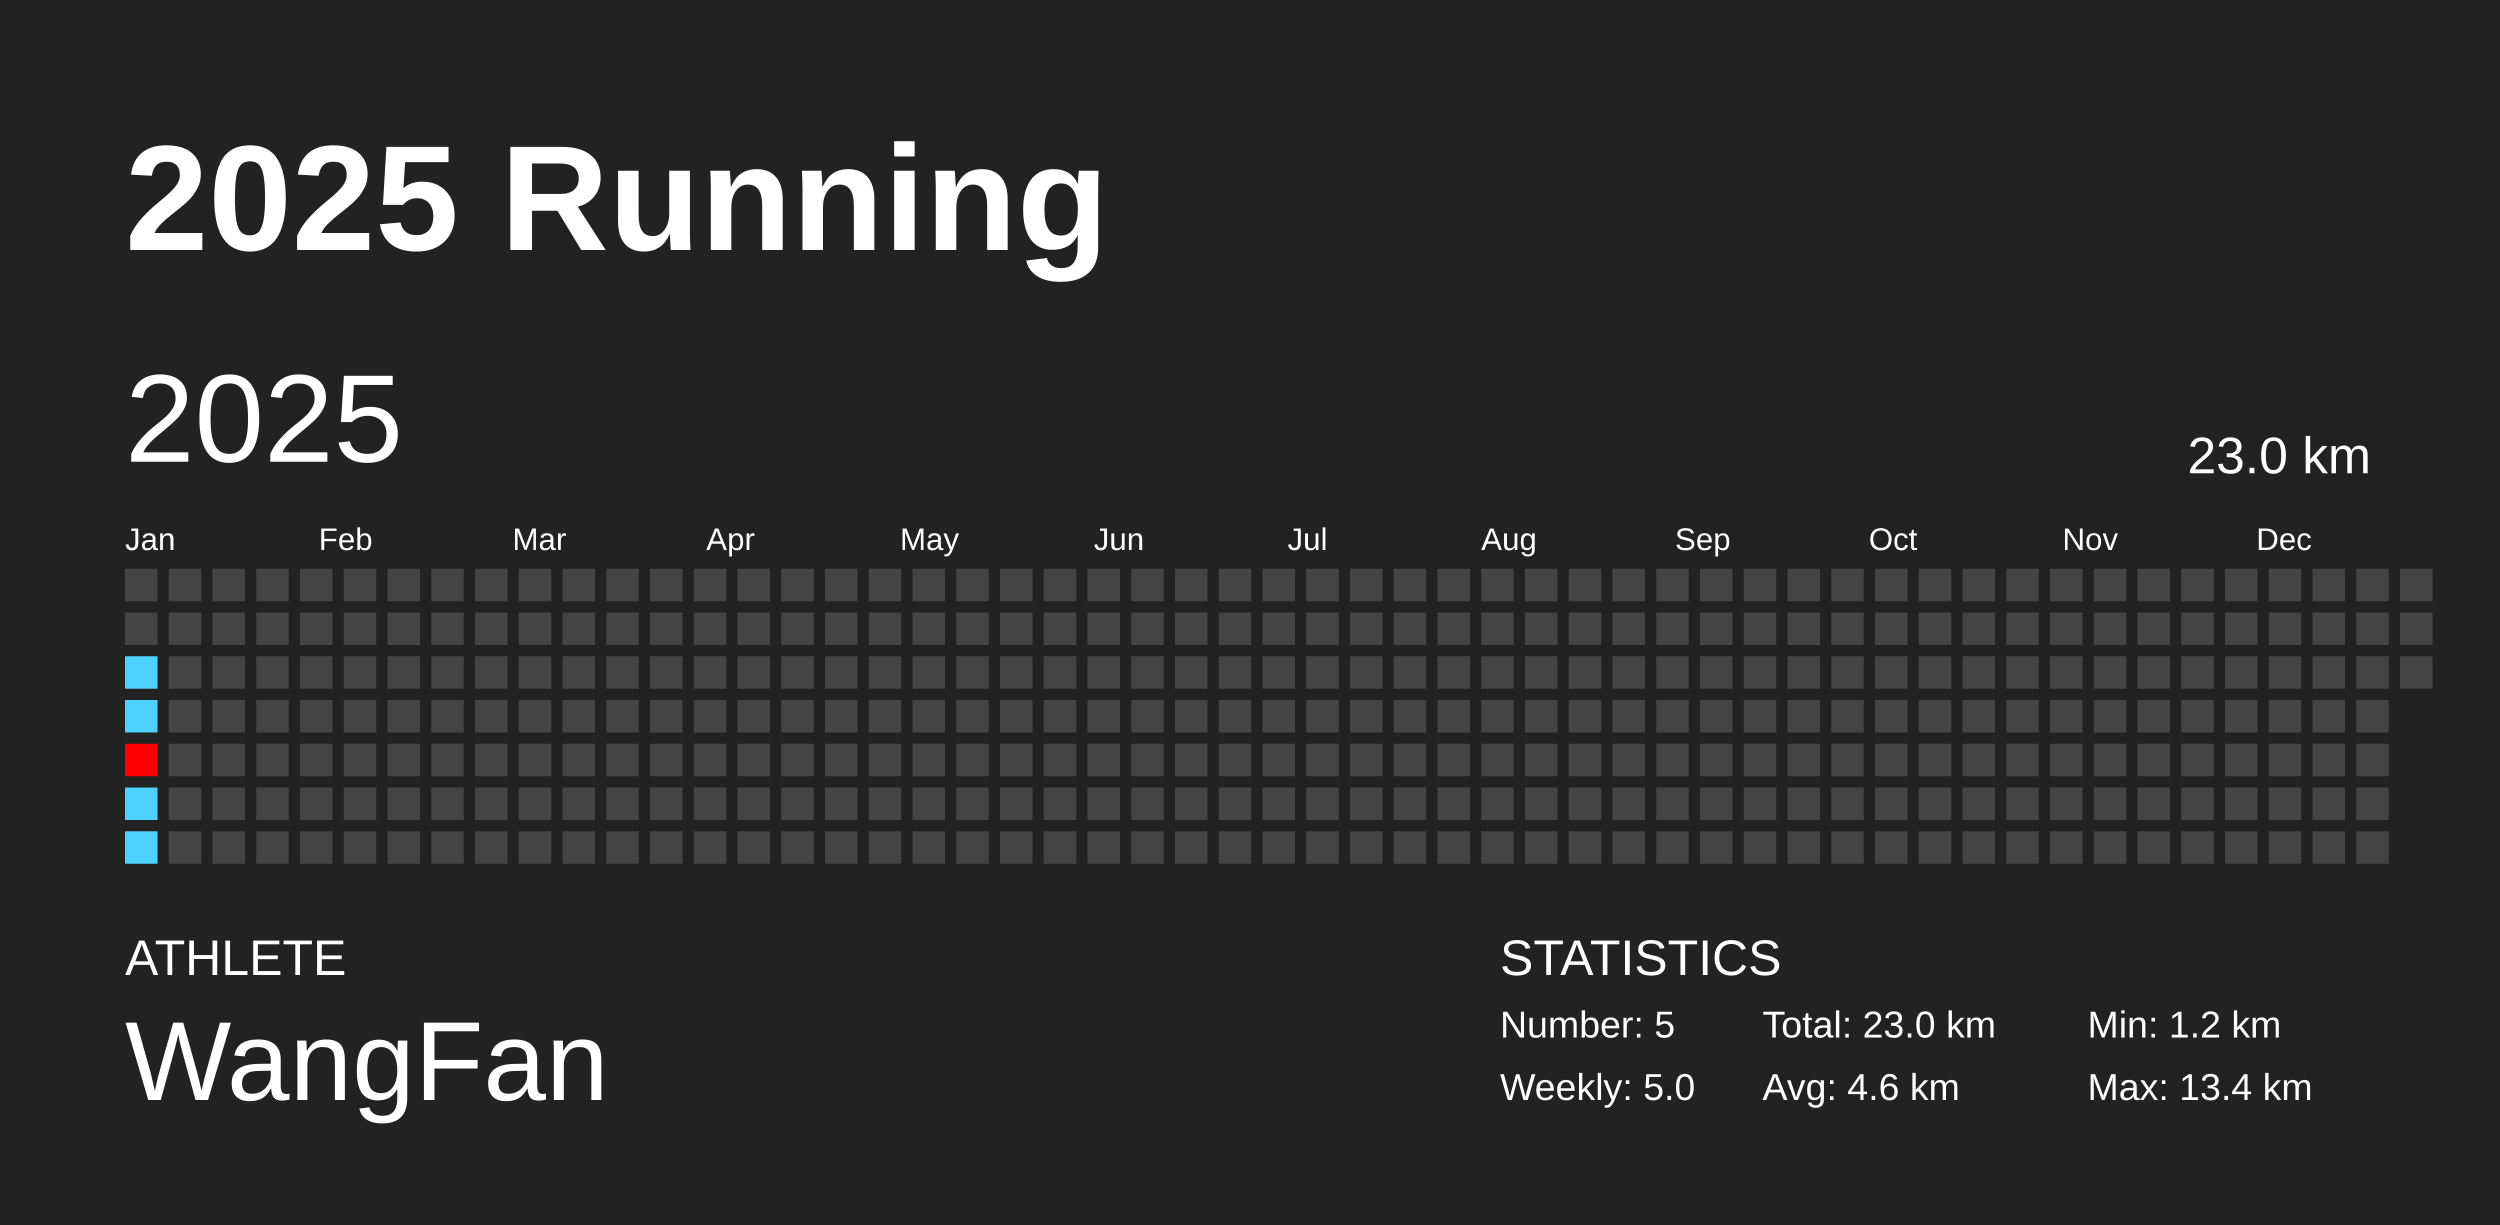
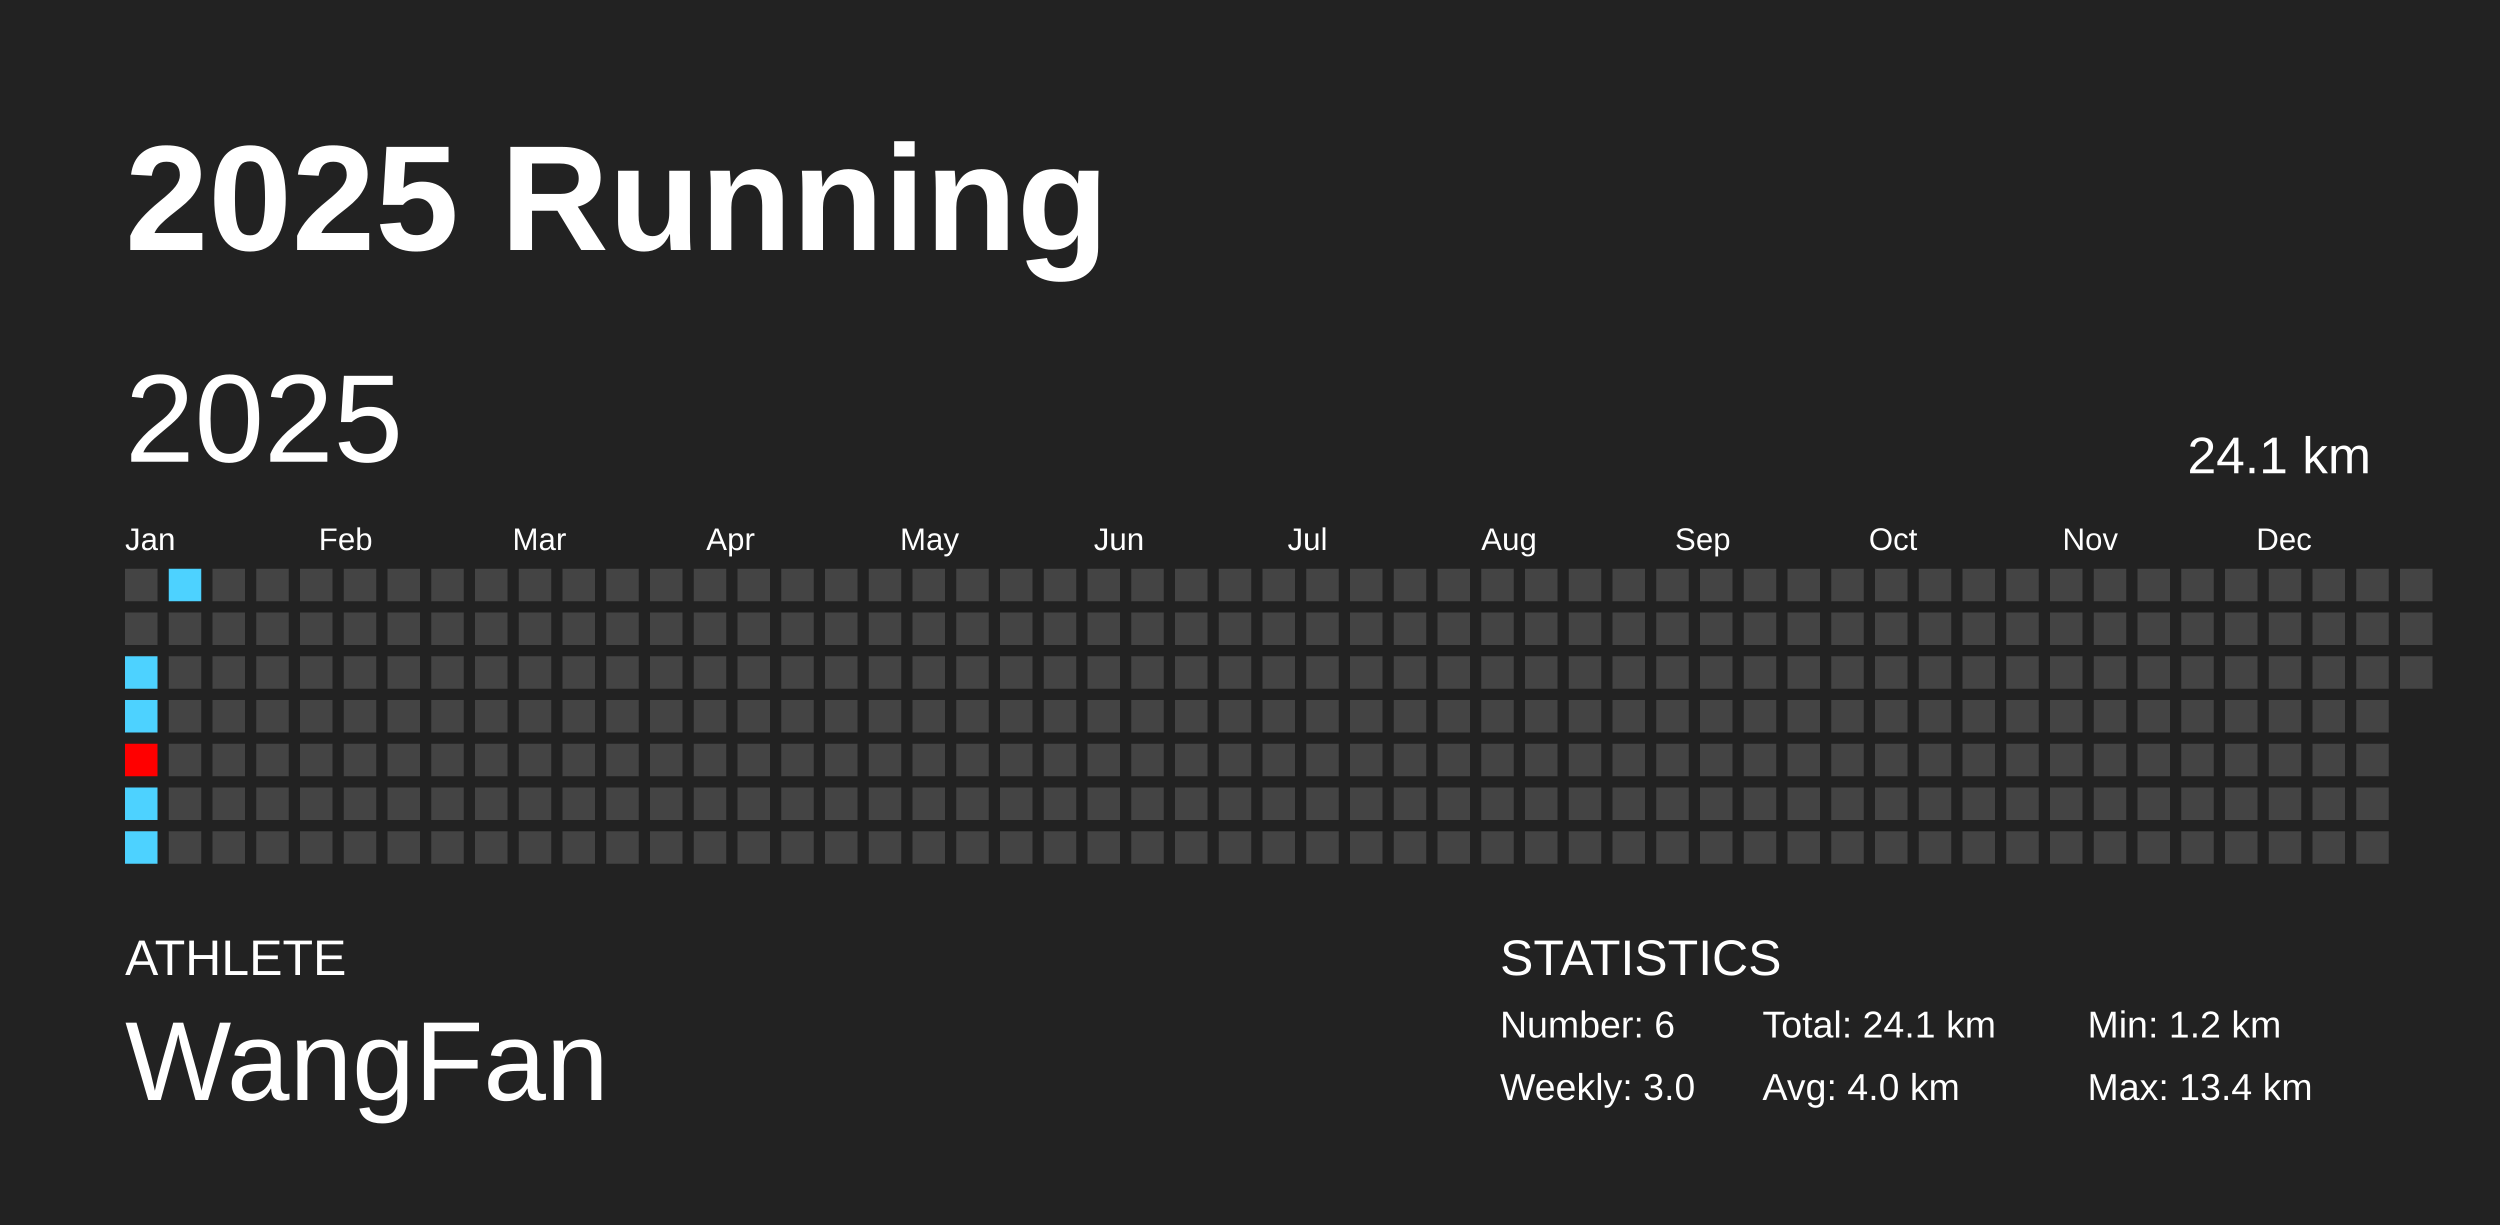
<svg xmlns="http://www.w3.org/2000/svg" baseProfile="full" height="98mm" version="1.1" viewBox="0,0,200,98" width="200mm">
  <defs />
  <rect fill="#222222" height="98" width="200" x="0" y="0" />
  <text fill="#FFFFFF" style="font-size:12px; font-family:Arial; font-weight:bold;" x="10" y="20">2025 Running</text>
  <text fill="#FFFFFF" style="font-size:4px; font-family:Arial" x="10" y="78">ATHLETE</text>
  <text fill="#FFFFFF" style="font-size:9px; font-family:Arial" x="10" y="88">WangFan</text>
  <text fill="#FFFFFF" style="font-size:4px; font-family:Arial" x="120" y="78">STATISTICS</text>
-   <text fill="#FFFFFF" style="font-size:3px; font-family:Arial" x="120" y="83">Number: 5</text>
-   <text fill="#FFFFFF" style="font-size:3px; font-family:Arial" x="120" y="88">Weekly: 5.0</text>
-   <text fill="#FFFFFF" style="font-size:3px; font-family:Arial" x="141" y="83">Total: 23.0 km</text>
-   <text fill="#FFFFFF" style="font-size:3px; font-family:Arial" x="141" y="88">Avg: 4.6 km</text>
+   <text fill="#FFFFFF" style="font-size:3px; font-family:Arial" x="120" y="83">Number: 6</text>
+   <text fill="#FFFFFF" style="font-size:3px; font-family:Arial" x="120" y="88">Weekly: 3.0</text>
+   <text fill="#FFFFFF" style="font-size:3px; font-family:Arial" x="141" y="83">Total: 24.1 km</text>
+   <text fill="#FFFFFF" style="font-size:3px; font-family:Arial" x="141" y="88">Avg: 4.0 km</text>
  <text fill="#FFFFFF" style="font-size:3px; font-family:Arial" x="167" y="83">Min: 1.2 km</text>
  <text fill="#FFFFFF" style="font-size:3px; font-family:Arial" x="167" y="88">Max: 13.4 km</text>
  <text dominant-baseline="hanging" fill="#FFFFFF" style="font-size:10.0px; font-family:Arial;" x="10" y="30">2025</text>
-   <text dominant-baseline="hanging" fill="#FFFFFF" style="font-size:4.125px; font-family:Arial;" x="175" y="35">23.0 km</text>
+   <text dominant-baseline="hanging" fill="#FFFFFF" style="font-size:4.125px; font-family:Arial;" x="175" y="35">24.1 km</text>
  <text fill="#FFFFFF" style="font-size:2.5px; font-family:Arial" x="10.0" y="44">Jan</text>
  <text fill="#FFFFFF" style="font-size:2.5px; font-family:Arial" x="25.5" y="44">Feb</text>
  <text fill="#FFFFFF" style="font-size:2.5px; font-family:Arial" x="41.0" y="44">Mar</text>
  <text fill="#FFFFFF" style="font-size:2.5px; font-family:Arial" x="56.5" y="44">Apr</text>
  <text fill="#FFFFFF" style="font-size:2.5px; font-family:Arial" x="72.0" y="44">May</text>
  <text fill="#FFFFFF" style="font-size:2.5px; font-family:Arial" x="87.5" y="44">Jun</text>
  <text fill="#FFFFFF" style="font-size:2.5px; font-family:Arial" x="103.0" y="44">Jul</text>
  <text fill="#FFFFFF" style="font-size:2.5px; font-family:Arial" x="118.5" y="44">Aug</text>
  <text fill="#FFFFFF" style="font-size:2.5px; font-family:Arial" x="134.0" y="44">Sep</text>
  <text fill="#FFFFFF" style="font-size:2.5px; font-family:Arial" x="149.5" y="44">Oct</text>
  <text fill="#FFFFFF" style="font-size:2.5px; font-family:Arial" x="165.0" y="44">Nov</text>
  <text fill="#FFFFFF" style="font-size:2.5px; font-family:Arial" x="180.5" y="44">Dec</text>
  <rect fill="#444444" height="2.6" width="2.6" x="10.0" y="45.5" />
  <rect fill="#444444" height="2.6" width="2.6" x="10.0" y="49.0" />
  <rect fill="#4dd2ff" height="2.6" width="2.6" x="10.0" y="52.5" />
  <rect fill="#4dd2ff" height="2.6" width="2.6" x="10.0" y="56.0" />
  <rect fill="#ff0000" height="2.6" width="2.6" x="10.0" y="59.5" />
  <rect fill="#4dd2ff" height="2.6" width="2.6" x="10.0" y="63.0" />
  <rect fill="#4dd2ff" height="2.6" width="2.6" x="10.0" y="66.5" />
-   <rect fill="#444444" height="2.6" width="2.6" x="13.5" y="45.5" />
+   <rect fill="#4dd2ff" height="2.6" width="2.6" x="13.5" y="45.5" />
  <rect fill="#444444" height="2.6" width="2.6" x="13.5" y="49.0" />
  <rect fill="#444444" height="2.6" width="2.6" x="13.5" y="52.5" />
  <rect fill="#444444" height="2.6" width="2.6" x="13.5" y="56.0" />
  <rect fill="#444444" height="2.6" width="2.6" x="13.5" y="59.5" />
  <rect fill="#444444" height="2.6" width="2.6" x="13.5" y="63.0" />
  <rect fill="#444444" height="2.6" width="2.6" x="13.5" y="66.5" />
  <rect fill="#444444" height="2.6" width="2.6" x="17.0" y="45.5" />
  <rect fill="#444444" height="2.6" width="2.6" x="17.0" y="49.0" />
  <rect fill="#444444" height="2.6" width="2.6" x="17.0" y="52.5" />
  <rect fill="#444444" height="2.6" width="2.6" x="17.0" y="56.0" />
  <rect fill="#444444" height="2.6" width="2.6" x="17.0" y="59.5" />
  <rect fill="#444444" height="2.6" width="2.6" x="17.0" y="63.0" />
  <rect fill="#444444" height="2.6" width="2.6" x="17.0" y="66.5" />
  <rect fill="#444444" height="2.6" width="2.6" x="20.5" y="45.5" />
  <rect fill="#444444" height="2.6" width="2.6" x="20.5" y="49.0" />
  <rect fill="#444444" height="2.6" width="2.6" x="20.5" y="52.5" />
  <rect fill="#444444" height="2.6" width="2.6" x="20.5" y="56.0" />
  <rect fill="#444444" height="2.6" width="2.6" x="20.5" y="59.5" />
  <rect fill="#444444" height="2.6" width="2.6" x="20.5" y="63.0" />
  <rect fill="#444444" height="2.6" width="2.6" x="20.5" y="66.5" />
  <rect fill="#444444" height="2.6" width="2.6" x="24.0" y="45.5" />
  <rect fill="#444444" height="2.6" width="2.6" x="24.0" y="49.0" />
  <rect fill="#444444" height="2.6" width="2.6" x="24.0" y="52.5" />
  <rect fill="#444444" height="2.6" width="2.6" x="24.0" y="56.0" />
  <rect fill="#444444" height="2.6" width="2.6" x="24.0" y="59.5" />
  <rect fill="#444444" height="2.6" width="2.6" x="24.0" y="63.0" />
  <rect fill="#444444" height="2.6" width="2.6" x="24.0" y="66.5" />
  <rect fill="#444444" height="2.6" width="2.6" x="27.5" y="45.5" />
  <rect fill="#444444" height="2.6" width="2.6" x="27.5" y="49.0" />
  <rect fill="#444444" height="2.6" width="2.6" x="27.5" y="52.5" />
  <rect fill="#444444" height="2.6" width="2.6" x="27.5" y="56.0" />
  <rect fill="#444444" height="2.6" width="2.6" x="27.5" y="59.5" />
  <rect fill="#444444" height="2.6" width="2.6" x="27.5" y="63.0" />
  <rect fill="#444444" height="2.6" width="2.6" x="27.5" y="66.5" />
  <rect fill="#444444" height="2.6" width="2.6" x="31.0" y="45.5" />
  <rect fill="#444444" height="2.6" width="2.6" x="31.0" y="49.0" />
  <rect fill="#444444" height="2.6" width="2.6" x="31.0" y="52.5" />
  <rect fill="#444444" height="2.6" width="2.6" x="31.0" y="56.0" />
  <rect fill="#444444" height="2.6" width="2.6" x="31.0" y="59.5" />
  <rect fill="#444444" height="2.6" width="2.6" x="31.0" y="63.0" />
  <rect fill="#444444" height="2.6" width="2.6" x="31.0" y="66.5" />
  <rect fill="#444444" height="2.6" width="2.6" x="34.5" y="45.5" />
  <rect fill="#444444" height="2.6" width="2.6" x="34.5" y="49.0" />
  <rect fill="#444444" height="2.6" width="2.6" x="34.5" y="52.5" />
  <rect fill="#444444" height="2.6" width="2.6" x="34.5" y="56.0" />
  <rect fill="#444444" height="2.6" width="2.6" x="34.5" y="59.5" />
  <rect fill="#444444" height="2.6" width="2.6" x="34.5" y="63.0" />
  <rect fill="#444444" height="2.6" width="2.6" x="34.5" y="66.5" />
  <rect fill="#444444" height="2.6" width="2.6" x="38.0" y="45.5" />
  <rect fill="#444444" height="2.6" width="2.6" x="38.0" y="49.0" />
  <rect fill="#444444" height="2.6" width="2.6" x="38.0" y="52.5" />
  <rect fill="#444444" height="2.6" width="2.6" x="38.0" y="56.0" />
  <rect fill="#444444" height="2.6" width="2.6" x="38.0" y="59.5" />
  <rect fill="#444444" height="2.6" width="2.6" x="38.0" y="63.0" />
  <rect fill="#444444" height="2.6" width="2.6" x="38.0" y="66.5" />
  <rect fill="#444444" height="2.6" width="2.6" x="41.5" y="45.5" />
  <rect fill="#444444" height="2.6" width="2.6" x="41.5" y="49.0" />
  <rect fill="#444444" height="2.6" width="2.6" x="41.5" y="52.5" />
  <rect fill="#444444" height="2.6" width="2.6" x="41.5" y="56.0" />
  <rect fill="#444444" height="2.6" width="2.6" x="41.5" y="59.5" />
  <rect fill="#444444" height="2.6" width="2.6" x="41.5" y="63.0" />
  <rect fill="#444444" height="2.6" width="2.6" x="41.5" y="66.5" />
  <rect fill="#444444" height="2.6" width="2.6" x="45.0" y="45.5" />
  <rect fill="#444444" height="2.6" width="2.6" x="45.0" y="49.0" />
  <rect fill="#444444" height="2.6" width="2.6" x="45.0" y="52.5" />
  <rect fill="#444444" height="2.6" width="2.6" x="45.0" y="56.0" />
  <rect fill="#444444" height="2.6" width="2.6" x="45.0" y="59.5" />
  <rect fill="#444444" height="2.6" width="2.6" x="45.0" y="63.0" />
  <rect fill="#444444" height="2.6" width="2.6" x="45.0" y="66.5" />
  <rect fill="#444444" height="2.6" width="2.6" x="48.5" y="45.5" />
  <rect fill="#444444" height="2.6" width="2.6" x="48.5" y="49.0" />
  <rect fill="#444444" height="2.6" width="2.6" x="48.5" y="52.5" />
  <rect fill="#444444" height="2.6" width="2.6" x="48.5" y="56.0" />
  <rect fill="#444444" height="2.6" width="2.6" x="48.5" y="59.5" />
  <rect fill="#444444" height="2.6" width="2.6" x="48.5" y="63.0" />
  <rect fill="#444444" height="2.6" width="2.6" x="48.5" y="66.5" />
  <rect fill="#444444" height="2.6" width="2.6" x="52.0" y="45.5" />
  <rect fill="#444444" height="2.6" width="2.6" x="52.0" y="49.0" />
  <rect fill="#444444" height="2.6" width="2.6" x="52.0" y="52.5" />
  <rect fill="#444444" height="2.6" width="2.6" x="52.0" y="56.0" />
  <rect fill="#444444" height="2.6" width="2.6" x="52.0" y="59.5" />
  <rect fill="#444444" height="2.6" width="2.6" x="52.0" y="63.0" />
  <rect fill="#444444" height="2.6" width="2.6" x="52.0" y="66.5" />
  <rect fill="#444444" height="2.6" width="2.6" x="55.5" y="45.5" />
  <rect fill="#444444" height="2.6" width="2.6" x="55.5" y="49.0" />
  <rect fill="#444444" height="2.6" width="2.6" x="55.5" y="52.5" />
  <rect fill="#444444" height="2.6" width="2.6" x="55.5" y="56.0" />
  <rect fill="#444444" height="2.6" width="2.6" x="55.5" y="59.5" />
  <rect fill="#444444" height="2.6" width="2.6" x="55.5" y="63.0" />
  <rect fill="#444444" height="2.6" width="2.6" x="55.5" y="66.5" />
  <rect fill="#444444" height="2.6" width="2.6" x="59.0" y="45.5" />
  <rect fill="#444444" height="2.6" width="2.6" x="59.0" y="49.0" />
  <rect fill="#444444" height="2.6" width="2.6" x="59.0" y="52.5" />
  <rect fill="#444444" height="2.6" width="2.6" x="59.0" y="56.0" />
  <rect fill="#444444" height="2.6" width="2.6" x="59.0" y="59.5" />
  <rect fill="#444444" height="2.6" width="2.6" x="59.0" y="63.0" />
  <rect fill="#444444" height="2.6" width="2.6" x="59.0" y="66.5" />
  <rect fill="#444444" height="2.6" width="2.6" x="62.5" y="45.5" />
  <rect fill="#444444" height="2.6" width="2.6" x="62.5" y="49.0" />
  <rect fill="#444444" height="2.6" width="2.6" x="62.5" y="52.5" />
  <rect fill="#444444" height="2.6" width="2.6" x="62.5" y="56.0" />
  <rect fill="#444444" height="2.6" width="2.6" x="62.5" y="59.5" />
  <rect fill="#444444" height="2.6" width="2.6" x="62.5" y="63.0" />
  <rect fill="#444444" height="2.6" width="2.6" x="62.5" y="66.5" />
  <rect fill="#444444" height="2.6" width="2.6" x="66.0" y="45.5" />
  <rect fill="#444444" height="2.6" width="2.6" x="66.0" y="49.0" />
  <rect fill="#444444" height="2.6" width="2.6" x="66.0" y="52.5" />
  <rect fill="#444444" height="2.6" width="2.6" x="66.0" y="56.0" />
  <rect fill="#444444" height="2.6" width="2.6" x="66.0" y="59.5" />
  <rect fill="#444444" height="2.6" width="2.6" x="66.0" y="63.0" />
  <rect fill="#444444" height="2.6" width="2.6" x="66.0" y="66.5" />
  <rect fill="#444444" height="2.6" width="2.6" x="69.5" y="45.5" />
  <rect fill="#444444" height="2.6" width="2.6" x="69.5" y="49.0" />
  <rect fill="#444444" height="2.6" width="2.6" x="69.5" y="52.5" />
  <rect fill="#444444" height="2.6" width="2.6" x="69.5" y="56.0" />
  <rect fill="#444444" height="2.6" width="2.6" x="69.5" y="59.5" />
  <rect fill="#444444" height="2.6" width="2.6" x="69.5" y="63.0" />
  <rect fill="#444444" height="2.6" width="2.6" x="69.5" y="66.5" />
  <rect fill="#444444" height="2.6" width="2.6" x="73.0" y="45.5" />
  <rect fill="#444444" height="2.6" width="2.6" x="73.0" y="49.0" />
  <rect fill="#444444" height="2.6" width="2.6" x="73.0" y="52.5" />
  <rect fill="#444444" height="2.6" width="2.6" x="73.0" y="56.0" />
  <rect fill="#444444" height="2.6" width="2.6" x="73.0" y="59.5" />
  <rect fill="#444444" height="2.6" width="2.6" x="73.0" y="63.0" />
  <rect fill="#444444" height="2.6" width="2.6" x="73.0" y="66.5" />
  <rect fill="#444444" height="2.6" width="2.6" x="76.5" y="45.5" />
  <rect fill="#444444" height="2.6" width="2.6" x="76.5" y="49.0" />
  <rect fill="#444444" height="2.6" width="2.6" x="76.5" y="52.5" />
  <rect fill="#444444" height="2.6" width="2.6" x="76.5" y="56.0" />
  <rect fill="#444444" height="2.6" width="2.6" x="76.5" y="59.5" />
  <rect fill="#444444" height="2.6" width="2.6" x="76.5" y="63.0" />
  <rect fill="#444444" height="2.6" width="2.6" x="76.5" y="66.5" />
  <rect fill="#444444" height="2.6" width="2.6" x="80.0" y="45.5" />
  <rect fill="#444444" height="2.6" width="2.6" x="80.0" y="49.0" />
  <rect fill="#444444" height="2.6" width="2.6" x="80.0" y="52.5" />
  <rect fill="#444444" height="2.6" width="2.6" x="80.0" y="56.0" />
  <rect fill="#444444" height="2.6" width="2.6" x="80.0" y="59.5" />
  <rect fill="#444444" height="2.6" width="2.6" x="80.0" y="63.0" />
  <rect fill="#444444" height="2.6" width="2.6" x="80.0" y="66.5" />
  <rect fill="#444444" height="2.6" width="2.6" x="83.5" y="45.5" />
  <rect fill="#444444" height="2.6" width="2.6" x="83.5" y="49.0" />
  <rect fill="#444444" height="2.6" width="2.6" x="83.5" y="52.5" />
  <rect fill="#444444" height="2.6" width="2.6" x="83.5" y="56.0" />
  <rect fill="#444444" height="2.6" width="2.6" x="83.5" y="59.5" />
  <rect fill="#444444" height="2.6" width="2.6" x="83.5" y="63.0" />
  <rect fill="#444444" height="2.6" width="2.6" x="83.5" y="66.5" />
  <rect fill="#444444" height="2.6" width="2.6" x="87.0" y="45.5" />
  <rect fill="#444444" height="2.6" width="2.6" x="87.0" y="49.0" />
  <rect fill="#444444" height="2.6" width="2.6" x="87.0" y="52.5" />
  <rect fill="#444444" height="2.6" width="2.6" x="87.0" y="56.0" />
  <rect fill="#444444" height="2.6" width="2.6" x="87.0" y="59.5" />
  <rect fill="#444444" height="2.6" width="2.6" x="87.0" y="63.0" />
  <rect fill="#444444" height="2.6" width="2.6" x="87.0" y="66.5" />
  <rect fill="#444444" height="2.6" width="2.6" x="90.5" y="45.5" />
  <rect fill="#444444" height="2.6" width="2.6" x="90.5" y="49.0" />
  <rect fill="#444444" height="2.6" width="2.6" x="90.5" y="52.5" />
  <rect fill="#444444" height="2.6" width="2.6" x="90.5" y="56.0" />
  <rect fill="#444444" height="2.6" width="2.6" x="90.5" y="59.5" />
  <rect fill="#444444" height="2.6" width="2.6" x="90.5" y="63.0" />
  <rect fill="#444444" height="2.6" width="2.6" x="90.5" y="66.5" />
  <rect fill="#444444" height="2.6" width="2.6" x="94.0" y="45.5" />
  <rect fill="#444444" height="2.6" width="2.6" x="94.0" y="49.0" />
  <rect fill="#444444" height="2.6" width="2.6" x="94.0" y="52.5" />
  <rect fill="#444444" height="2.6" width="2.6" x="94.0" y="56.0" />
  <rect fill="#444444" height="2.6" width="2.6" x="94.0" y="59.5" />
  <rect fill="#444444" height="2.6" width="2.6" x="94.0" y="63.0" />
  <rect fill="#444444" height="2.6" width="2.6" x="94.0" y="66.5" />
  <rect fill="#444444" height="2.6" width="2.6" x="97.5" y="45.5" />
  <rect fill="#444444" height="2.6" width="2.6" x="97.5" y="49.0" />
  <rect fill="#444444" height="2.6" width="2.6" x="97.5" y="52.5" />
  <rect fill="#444444" height="2.6" width="2.6" x="97.5" y="56.0" />
  <rect fill="#444444" height="2.6" width="2.6" x="97.5" y="59.5" />
  <rect fill="#444444" height="2.6" width="2.6" x="97.5" y="63.0" />
  <rect fill="#444444" height="2.6" width="2.6" x="97.5" y="66.5" />
  <rect fill="#444444" height="2.6" width="2.6" x="101.0" y="45.5" />
  <rect fill="#444444" height="2.6" width="2.6" x="101.0" y="49.0" />
  <rect fill="#444444" height="2.6" width="2.6" x="101.0" y="52.5" />
  <rect fill="#444444" height="2.6" width="2.6" x="101.0" y="56.0" />
  <rect fill="#444444" height="2.6" width="2.6" x="101.0" y="59.5" />
  <rect fill="#444444" height="2.6" width="2.6" x="101.0" y="63.0" />
  <rect fill="#444444" height="2.6" width="2.6" x="101.0" y="66.5" />
  <rect fill="#444444" height="2.6" width="2.6" x="104.5" y="45.5" />
  <rect fill="#444444" height="2.6" width="2.6" x="104.5" y="49.0" />
  <rect fill="#444444" height="2.6" width="2.6" x="104.5" y="52.5" />
  <rect fill="#444444" height="2.6" width="2.6" x="104.5" y="56.0" />
  <rect fill="#444444" height="2.6" width="2.6" x="104.5" y="59.5" />
  <rect fill="#444444" height="2.6" width="2.6" x="104.5" y="63.0" />
  <rect fill="#444444" height="2.6" width="2.6" x="104.5" y="66.5" />
  <rect fill="#444444" height="2.6" width="2.6" x="108.0" y="45.5" />
  <rect fill="#444444" height="2.6" width="2.6" x="108.0" y="49.0" />
  <rect fill="#444444" height="2.6" width="2.6" x="108.0" y="52.5" />
  <rect fill="#444444" height="2.6" width="2.6" x="108.0" y="56.0" />
  <rect fill="#444444" height="2.6" width="2.6" x="108.0" y="59.5" />
  <rect fill="#444444" height="2.6" width="2.6" x="108.0" y="63.0" />
  <rect fill="#444444" height="2.6" width="2.6" x="108.0" y="66.5" />
  <rect fill="#444444" height="2.6" width="2.6" x="111.5" y="45.5" />
  <rect fill="#444444" height="2.6" width="2.6" x="111.5" y="49.0" />
  <rect fill="#444444" height="2.6" width="2.6" x="111.5" y="52.5" />
  <rect fill="#444444" height="2.6" width="2.6" x="111.5" y="56.0" />
  <rect fill="#444444" height="2.6" width="2.6" x="111.5" y="59.5" />
  <rect fill="#444444" height="2.6" width="2.6" x="111.5" y="63.0" />
  <rect fill="#444444" height="2.6" width="2.6" x="111.5" y="66.5" />
  <rect fill="#444444" height="2.6" width="2.6" x="115.0" y="45.5" />
  <rect fill="#444444" height="2.6" width="2.6" x="115.0" y="49.0" />
  <rect fill="#444444" height="2.6" width="2.6" x="115.0" y="52.5" />
  <rect fill="#444444" height="2.6" width="2.6" x="115.0" y="56.0" />
  <rect fill="#444444" height="2.6" width="2.6" x="115.0" y="59.5" />
  <rect fill="#444444" height="2.6" width="2.6" x="115.0" y="63.0" />
  <rect fill="#444444" height="2.6" width="2.6" x="115.0" y="66.5" />
  <rect fill="#444444" height="2.6" width="2.6" x="118.5" y="45.5" />
  <rect fill="#444444" height="2.6" width="2.6" x="118.5" y="49.0" />
  <rect fill="#444444" height="2.6" width="2.6" x="118.5" y="52.5" />
  <rect fill="#444444" height="2.6" width="2.6" x="118.5" y="56.0" />
  <rect fill="#444444" height="2.6" width="2.6" x="118.5" y="59.5" />
  <rect fill="#444444" height="2.6" width="2.6" x="118.5" y="63.0" />
  <rect fill="#444444" height="2.6" width="2.6" x="118.5" y="66.5" />
  <rect fill="#444444" height="2.6" width="2.6" x="122.0" y="45.5" />
  <rect fill="#444444" height="2.6" width="2.6" x="122.0" y="49.0" />
  <rect fill="#444444" height="2.6" width="2.6" x="122.0" y="52.5" />
  <rect fill="#444444" height="2.6" width="2.6" x="122.0" y="56.0" />
  <rect fill="#444444" height="2.6" width="2.6" x="122.0" y="59.5" />
  <rect fill="#444444" height="2.6" width="2.6" x="122.0" y="63.0" />
  <rect fill="#444444" height="2.6" width="2.6" x="122.0" y="66.5" />
  <rect fill="#444444" height="2.6" width="2.6" x="125.5" y="45.5" />
  <rect fill="#444444" height="2.6" width="2.6" x="125.5" y="49.0" />
  <rect fill="#444444" height="2.6" width="2.6" x="125.5" y="52.5" />
  <rect fill="#444444" height="2.6" width="2.6" x="125.5" y="56.0" />
  <rect fill="#444444" height="2.6" width="2.6" x="125.5" y="59.5" />
  <rect fill="#444444" height="2.6" width="2.6" x="125.5" y="63.0" />
  <rect fill="#444444" height="2.6" width="2.6" x="125.5" y="66.5" />
  <rect fill="#444444" height="2.6" width="2.6" x="129.0" y="45.5" />
  <rect fill="#444444" height="2.6" width="2.6" x="129.0" y="49.0" />
  <rect fill="#444444" height="2.6" width="2.6" x="129.0" y="52.5" />
  <rect fill="#444444" height="2.6" width="2.6" x="129.0" y="56.0" />
  <rect fill="#444444" height="2.6" width="2.6" x="129.0" y="59.5" />
  <rect fill="#444444" height="2.6" width="2.6" x="129.0" y="63.0" />
  <rect fill="#444444" height="2.6" width="2.6" x="129.0" y="66.5" />
  <rect fill="#444444" height="2.6" width="2.6" x="132.5" y="45.5" />
  <rect fill="#444444" height="2.6" width="2.6" x="132.5" y="49.0" />
  <rect fill="#444444" height="2.6" width="2.6" x="132.5" y="52.5" />
  <rect fill="#444444" height="2.6" width="2.6" x="132.5" y="56.0" />
  <rect fill="#444444" height="2.6" width="2.6" x="132.5" y="59.5" />
  <rect fill="#444444" height="2.6" width="2.6" x="132.5" y="63.0" />
  <rect fill="#444444" height="2.6" width="2.6" x="132.5" y="66.5" />
  <rect fill="#444444" height="2.6" width="2.6" x="136.0" y="45.5" />
  <rect fill="#444444" height="2.6" width="2.6" x="136.0" y="49.0" />
  <rect fill="#444444" height="2.6" width="2.6" x="136.0" y="52.5" />
  <rect fill="#444444" height="2.6" width="2.6" x="136.0" y="56.0" />
  <rect fill="#444444" height="2.6" width="2.6" x="136.0" y="59.5" />
  <rect fill="#444444" height="2.6" width="2.6" x="136.0" y="63.0" />
  <rect fill="#444444" height="2.6" width="2.6" x="136.0" y="66.5" />
  <rect fill="#444444" height="2.6" width="2.6" x="139.5" y="45.5" />
  <rect fill="#444444" height="2.6" width="2.6" x="139.5" y="49.0" />
  <rect fill="#444444" height="2.6" width="2.6" x="139.5" y="52.5" />
  <rect fill="#444444" height="2.6" width="2.6" x="139.5" y="56.0" />
  <rect fill="#444444" height="2.6" width="2.6" x="139.5" y="59.5" />
  <rect fill="#444444" height="2.6" width="2.6" x="139.5" y="63.0" />
  <rect fill="#444444" height="2.6" width="2.6" x="139.5" y="66.5" />
  <rect fill="#444444" height="2.6" width="2.6" x="143.0" y="45.5" />
  <rect fill="#444444" height="2.6" width="2.6" x="143.0" y="49.0" />
  <rect fill="#444444" height="2.6" width="2.6" x="143.0" y="52.5" />
  <rect fill="#444444" height="2.6" width="2.6" x="143.0" y="56.0" />
  <rect fill="#444444" height="2.6" width="2.6" x="143.0" y="59.5" />
  <rect fill="#444444" height="2.6" width="2.6" x="143.0" y="63.0" />
  <rect fill="#444444" height="2.6" width="2.6" x="143.0" y="66.5" />
  <rect fill="#444444" height="2.6" width="2.6" x="146.5" y="45.5" />
  <rect fill="#444444" height="2.6" width="2.6" x="146.5" y="49.0" />
  <rect fill="#444444" height="2.6" width="2.6" x="146.5" y="52.5" />
  <rect fill="#444444" height="2.6" width="2.6" x="146.5" y="56.0" />
  <rect fill="#444444" height="2.6" width="2.6" x="146.5" y="59.5" />
  <rect fill="#444444" height="2.6" width="2.6" x="146.5" y="63.0" />
  <rect fill="#444444" height="2.6" width="2.6" x="146.5" y="66.5" />
  <rect fill="#444444" height="2.6" width="2.6" x="150.0" y="45.5" />
  <rect fill="#444444" height="2.6" width="2.6" x="150.0" y="49.0" />
  <rect fill="#444444" height="2.6" width="2.6" x="150.0" y="52.5" />
  <rect fill="#444444" height="2.6" width="2.6" x="150.0" y="56.0" />
  <rect fill="#444444" height="2.6" width="2.6" x="150.0" y="59.5" />
  <rect fill="#444444" height="2.6" width="2.6" x="150.0" y="63.0" />
  <rect fill="#444444" height="2.6" width="2.6" x="150.0" y="66.5" />
  <rect fill="#444444" height="2.6" width="2.6" x="153.5" y="45.5" />
  <rect fill="#444444" height="2.6" width="2.6" x="153.5" y="49.0" />
  <rect fill="#444444" height="2.6" width="2.6" x="153.5" y="52.5" />
  <rect fill="#444444" height="2.6" width="2.6" x="153.5" y="56.0" />
  <rect fill="#444444" height="2.6" width="2.6" x="153.5" y="59.5" />
  <rect fill="#444444" height="2.6" width="2.6" x="153.5" y="63.0" />
  <rect fill="#444444" height="2.6" width="2.6" x="153.5" y="66.5" />
  <rect fill="#444444" height="2.6" width="2.6" x="157.0" y="45.5" />
  <rect fill="#444444" height="2.6" width="2.6" x="157.0" y="49.0" />
  <rect fill="#444444" height="2.6" width="2.6" x="157.0" y="52.5" />
  <rect fill="#444444" height="2.6" width="2.6" x="157.0" y="56.0" />
  <rect fill="#444444" height="2.6" width="2.6" x="157.0" y="59.5" />
  <rect fill="#444444" height="2.6" width="2.6" x="157.0" y="63.0" />
  <rect fill="#444444" height="2.6" width="2.6" x="157.0" y="66.5" />
  <rect fill="#444444" height="2.6" width="2.6" x="160.5" y="45.5" />
  <rect fill="#444444" height="2.6" width="2.6" x="160.5" y="49.0" />
  <rect fill="#444444" height="2.6" width="2.6" x="160.5" y="52.5" />
  <rect fill="#444444" height="2.6" width="2.6" x="160.5" y="56.0" />
  <rect fill="#444444" height="2.6" width="2.6" x="160.5" y="59.5" />
  <rect fill="#444444" height="2.6" width="2.6" x="160.5" y="63.0" />
  <rect fill="#444444" height="2.6" width="2.6" x="160.5" y="66.5" />
  <rect fill="#444444" height="2.6" width="2.6" x="164.0" y="45.5" />
  <rect fill="#444444" height="2.6" width="2.6" x="164.0" y="49.0" />
  <rect fill="#444444" height="2.6" width="2.6" x="164.0" y="52.5" />
  <rect fill="#444444" height="2.6" width="2.6" x="164.0" y="56.0" />
  <rect fill="#444444" height="2.6" width="2.6" x="164.0" y="59.5" />
  <rect fill="#444444" height="2.6" width="2.6" x="164.0" y="63.0" />
  <rect fill="#444444" height="2.6" width="2.6" x="164.0" y="66.5" />
  <rect fill="#444444" height="2.6" width="2.6" x="167.5" y="45.5" />
  <rect fill="#444444" height="2.6" width="2.6" x="167.5" y="49.0" />
  <rect fill="#444444" height="2.6" width="2.6" x="167.5" y="52.5" />
  <rect fill="#444444" height="2.6" width="2.6" x="167.5" y="56.0" />
  <rect fill="#444444" height="2.6" width="2.6" x="167.5" y="59.5" />
  <rect fill="#444444" height="2.6" width="2.6" x="167.5" y="63.0" />
  <rect fill="#444444" height="2.6" width="2.6" x="167.5" y="66.5" />
  <rect fill="#444444" height="2.6" width="2.6" x="171.0" y="45.5" />
  <rect fill="#444444" height="2.6" width="2.6" x="171.0" y="49.0" />
  <rect fill="#444444" height="2.6" width="2.6" x="171.0" y="52.5" />
  <rect fill="#444444" height="2.6" width="2.6" x="171.0" y="56.0" />
  <rect fill="#444444" height="2.6" width="2.6" x="171.0" y="59.5" />
  <rect fill="#444444" height="2.6" width="2.6" x="171.0" y="63.0" />
  <rect fill="#444444" height="2.6" width="2.6" x="171.0" y="66.5" />
  <rect fill="#444444" height="2.6" width="2.6" x="174.5" y="45.5" />
  <rect fill="#444444" height="2.6" width="2.6" x="174.5" y="49.0" />
  <rect fill="#444444" height="2.6" width="2.6" x="174.5" y="52.5" />
  <rect fill="#444444" height="2.6" width="2.6" x="174.5" y="56.0" />
  <rect fill="#444444" height="2.6" width="2.6" x="174.5" y="59.5" />
  <rect fill="#444444" height="2.6" width="2.6" x="174.5" y="63.0" />
  <rect fill="#444444" height="2.6" width="2.6" x="174.5" y="66.5" />
  <rect fill="#444444" height="2.6" width="2.6" x="178.0" y="45.5" />
  <rect fill="#444444" height="2.6" width="2.6" x="178.0" y="49.0" />
  <rect fill="#444444" height="2.6" width="2.6" x="178.0" y="52.5" />
  <rect fill="#444444" height="2.6" width="2.6" x="178.0" y="56.0" />
  <rect fill="#444444" height="2.6" width="2.6" x="178.0" y="59.5" />
  <rect fill="#444444" height="2.6" width="2.6" x="178.0" y="63.0" />
  <rect fill="#444444" height="2.6" width="2.6" x="178.0" y="66.5" />
  <rect fill="#444444" height="2.6" width="2.6" x="181.5" y="45.5" />
  <rect fill="#444444" height="2.6" width="2.6" x="181.5" y="49.0" />
  <rect fill="#444444" height="2.6" width="2.6" x="181.5" y="52.5" />
  <rect fill="#444444" height="2.6" width="2.6" x="181.5" y="56.0" />
  <rect fill="#444444" height="2.6" width="2.6" x="181.5" y="59.5" />
  <rect fill="#444444" height="2.6" width="2.6" x="181.5" y="63.0" />
  <rect fill="#444444" height="2.6" width="2.6" x="181.5" y="66.5" />
  <rect fill="#444444" height="2.6" width="2.6" x="185.0" y="45.5" />
  <rect fill="#444444" height="2.6" width="2.6" x="185.0" y="49.0" />
  <rect fill="#444444" height="2.6" width="2.6" x="185.0" y="52.5" />
  <rect fill="#444444" height="2.6" width="2.6" x="185.0" y="56.0" />
  <rect fill="#444444" height="2.6" width="2.6" x="185.0" y="59.5" />
  <rect fill="#444444" height="2.6" width="2.6" x="185.0" y="63.0" />
  <rect fill="#444444" height="2.6" width="2.6" x="185.0" y="66.5" />
  <rect fill="#444444" height="2.6" width="2.6" x="188.5" y="45.5" />
  <rect fill="#444444" height="2.6" width="2.6" x="188.5" y="49.0" />
  <rect fill="#444444" height="2.6" width="2.6" x="188.5" y="52.5" />
  <rect fill="#444444" height="2.6" width="2.6" x="188.5" y="56.0" />
  <rect fill="#444444" height="2.6" width="2.6" x="188.5" y="59.5" />
  <rect fill="#444444" height="2.6" width="2.6" x="188.5" y="63.0" />
  <rect fill="#444444" height="2.6" width="2.6" x="188.5" y="66.5" />
  <rect fill="#444444" height="2.6" width="2.6" x="192.0" y="45.5" />
  <rect fill="#444444" height="2.6" width="2.6" x="192.0" y="49.0" />
  <rect fill="#444444" height="2.6" width="2.6" x="192.0" y="52.5" />
</svg>
